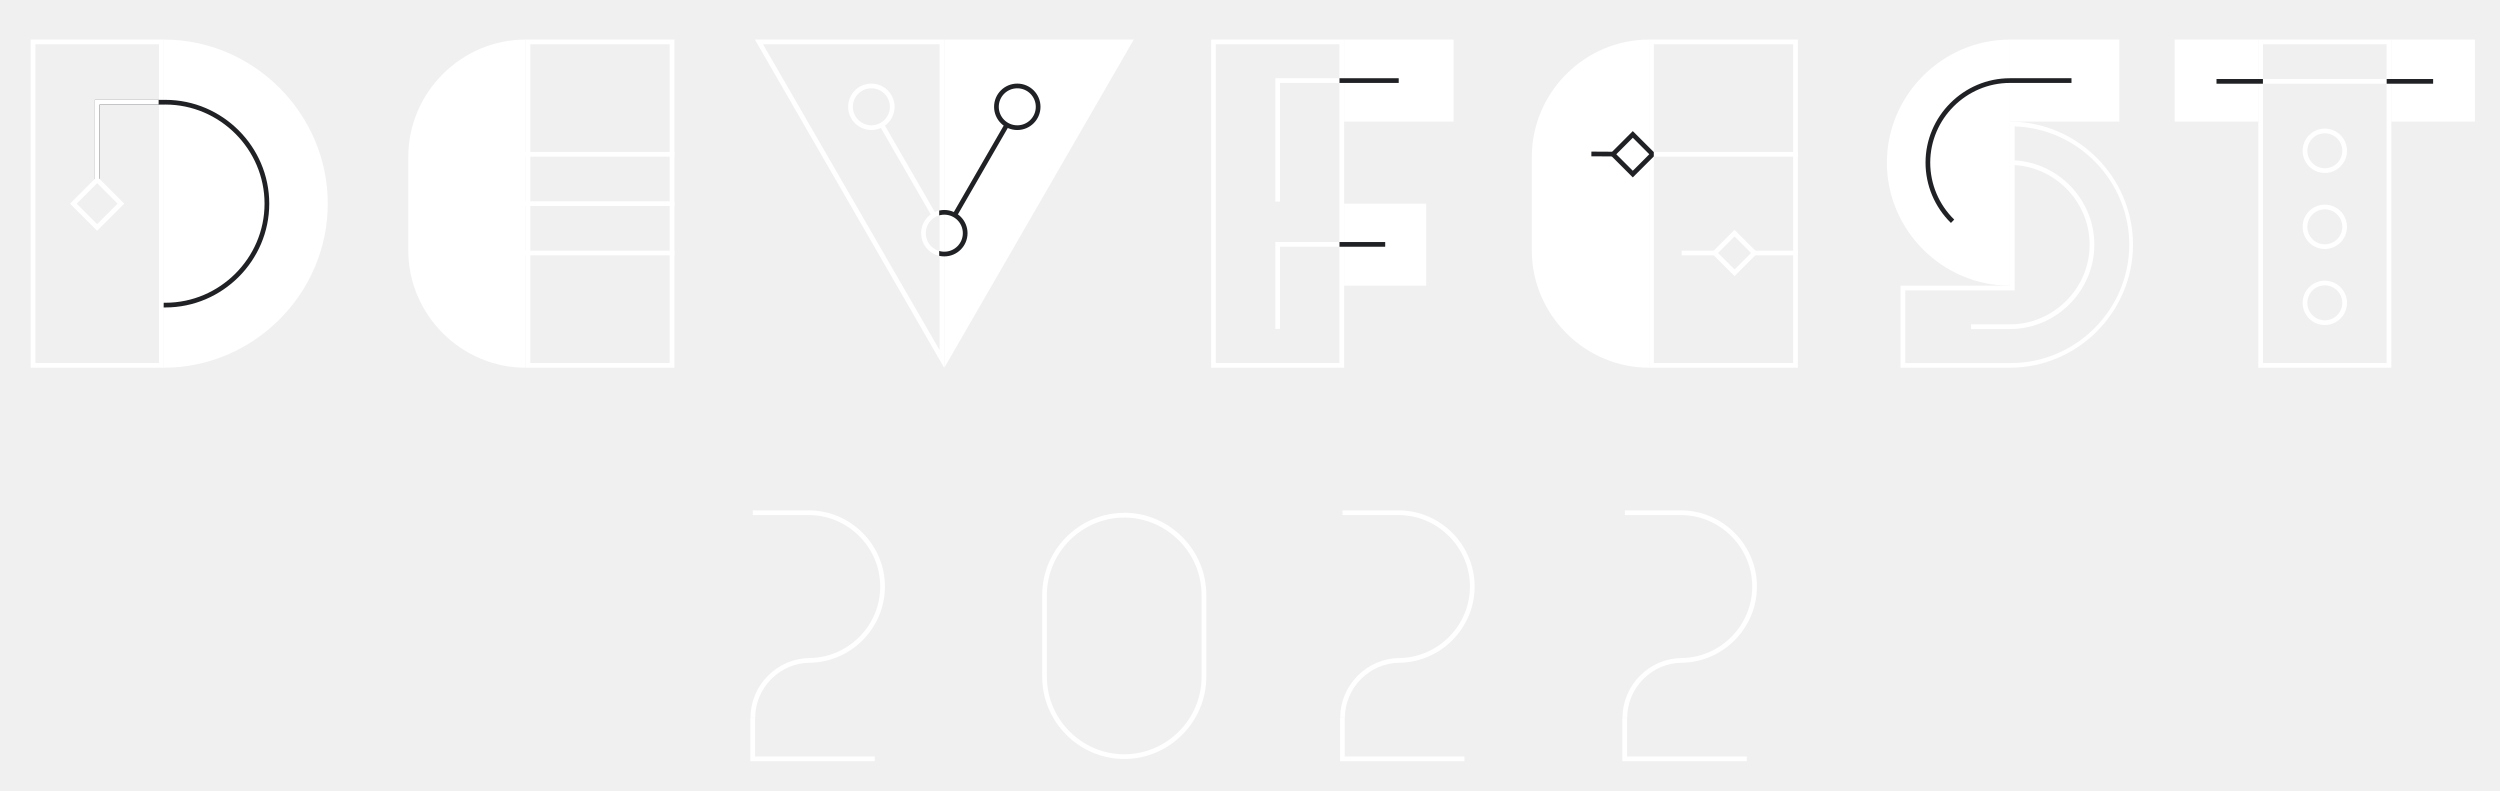
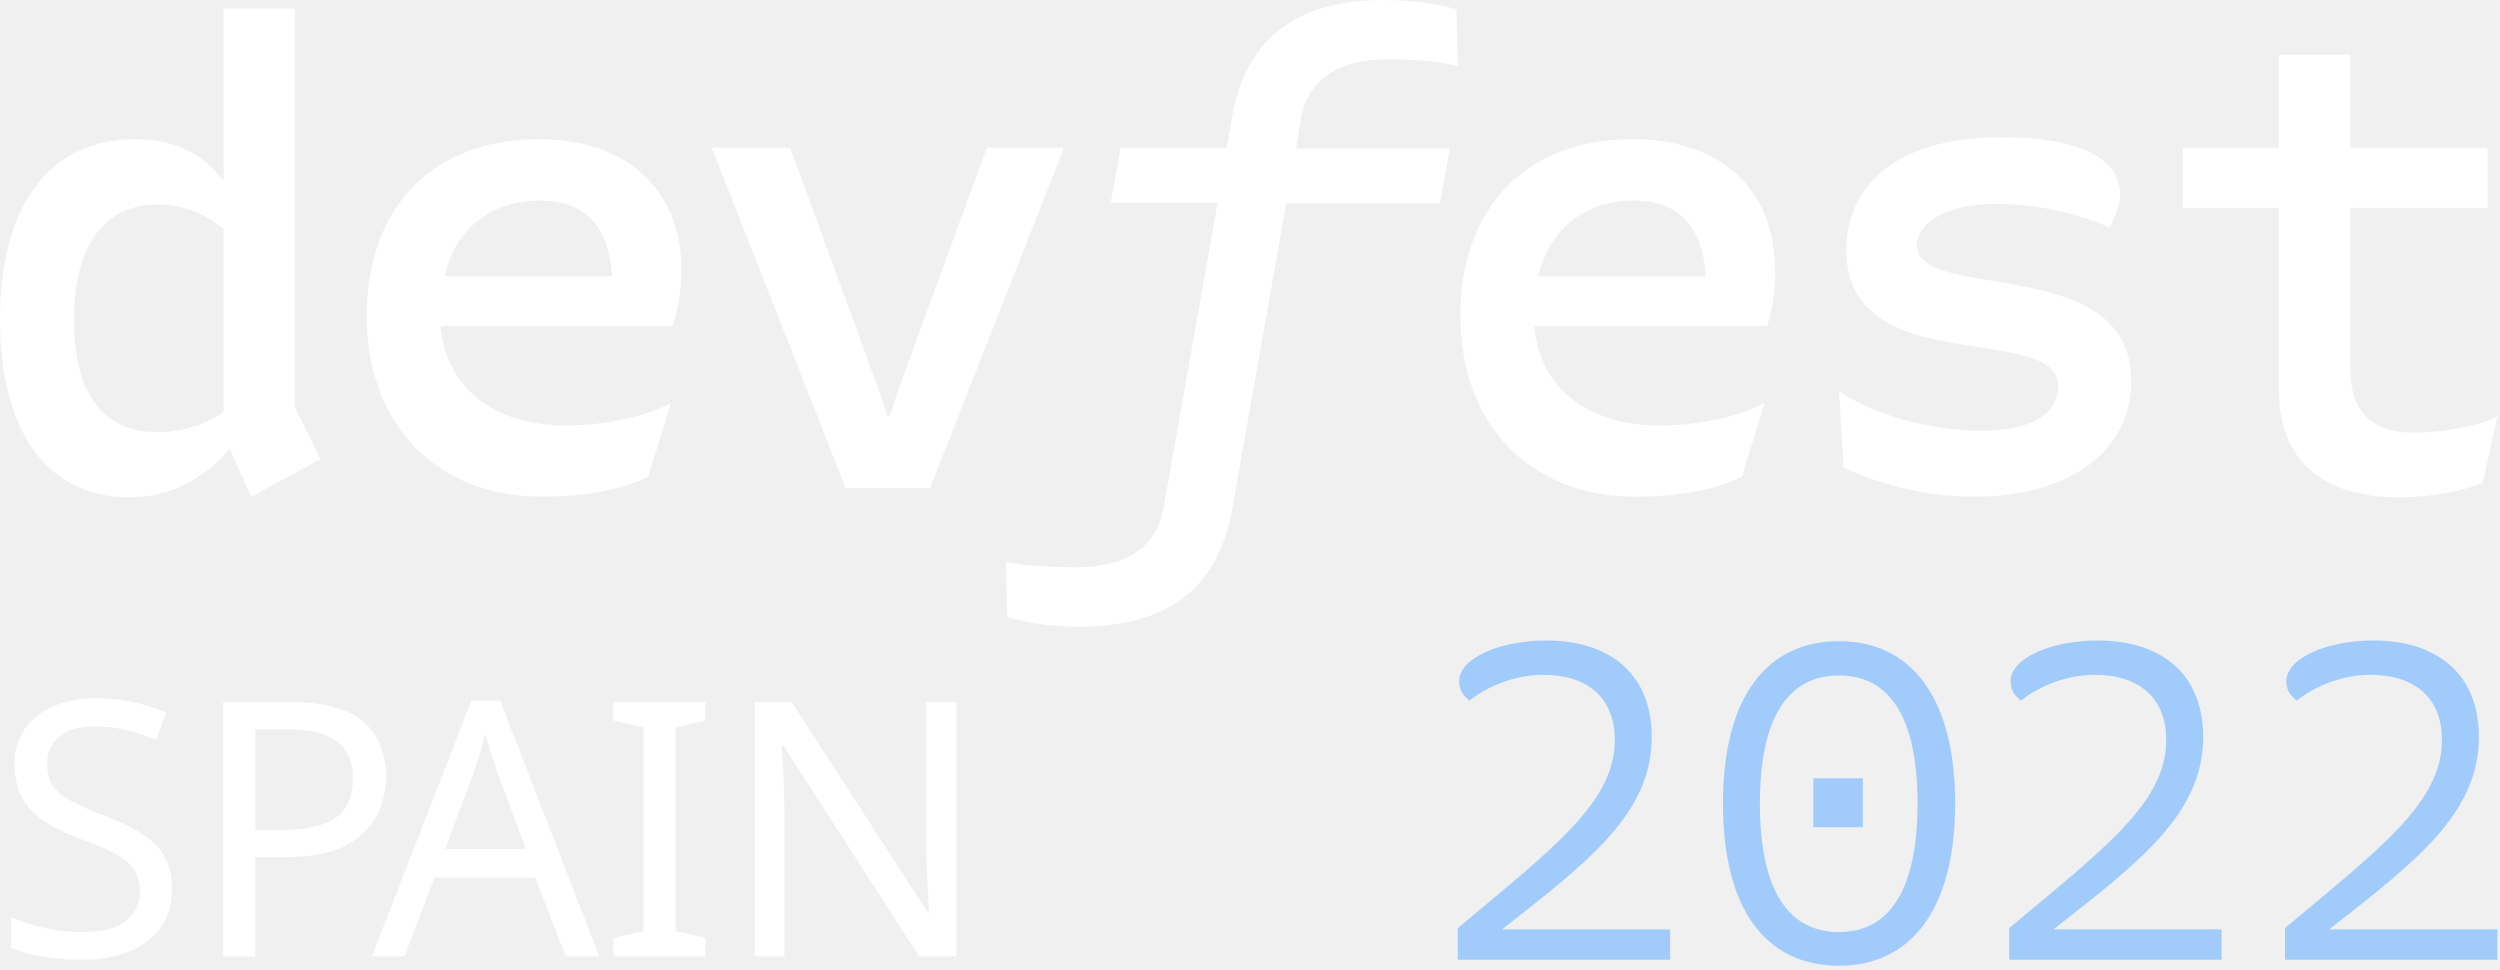
- <svg xmlns="http://www.w3.org/2000/svg" width="100%" height="100%" viewBox="0 0 797 252" version="1.1" xml:space="preserve" style="fill-rule:evenodd;clip-rule:evenodd;stroke-miterlimit:10;">
-   <path d="M427,14.11L427,115.73L387.6,115.73L387.6,14.11L427,14.11ZM428.5,12.61L386.1,12.61L386.1,117.23L428.5,117.23L428.5,12.61Z" style="fill:white;fill-rule:nonzero;" />
-   <path d="M760.85,14.11L760.85,115.73L721.45,115.73L721.45,14.11L760.85,14.11ZM762.35,12.61L719.95,12.61L719.95,117.23L762.35,117.23L762.35,12.61Z" style="fill:white;fill-rule:nonzero;" />
-   <path d="M50.68,14.11L50.68,115.73L11.28,115.73L11.28,14.11L50.68,14.11ZM52.18,12.61L9.78,12.61L9.78,117.23L52.18,117.23L52.18,12.61Z" style="fill:white;fill-rule:nonzero;" />
-   <path d="M167.57,117.23L167.57,12.61C147.055,12.61 130.171,29.485 130.16,50L130.16,79.8C130.16,79.807 130.16,79.813 130.16,79.82C130.16,100.343 147.047,117.23 167.57,117.23L167.57,117.23Z" style="fill:white;fill-rule:nonzero;" />
-   <path d="M213.48,14.11L213.48,115.73L169.07,115.73L169.07,14.11L213.48,14.11ZM215,12.61L167.57,12.61L167.57,117.23L215,117.23L215,12.61Z" style="fill:white;fill-rule:nonzero;" />
-   <path d="M299.55,14.11L299.55,111.63L243.25,14.11L299.55,14.11ZM301.05,12.61L240.65,12.61L301,117.23L301,12.61L301.05,12.61Z" style="fill:white;fill-rule:nonzero;" />
-   <path d="M361.45,12.61L301.05,12.61L301.05,117.23L361.45,12.61Z" style="fill:white;fill-rule:nonzero;" />
-   <path d="M52.18,12.61C80.876,12.61 104.49,36.224 104.49,64.92C104.49,93.616 80.876,117.23 52.18,117.23L52.18,12.61Z" style="fill:white;fill-rule:nonzero;" />
-   <path d="M52.18,97.26C52.37,97.263 52.559,97.265 52.749,97.265C70.49,97.265 85.089,82.666 85.089,64.925C85.089,47.184 70.49,32.585 52.749,32.585C52.559,32.585 52.37,32.587 52.18,32.59L31,32.59L31,57.33" style="fill:none;fill-rule:nonzero;stroke:rgb(32,33,36);stroke-width:1.5px;" />
-   <path d="M640.77,91.08C619.249,91.08 601.54,73.371 601.54,51.85C601.54,30.329 619.249,12.62 640.77,12.62L640.77,91.08Z" style="fill:white;fill-rule:nonzero;" />
-   <rect x="428.52" y="12.61" width="34.88" height="26.15" style="fill:white;fill-rule:nonzero;" />
-   <rect x="693.29" y="12.61" width="26.66" height="26.15" style="fill:white;fill-rule:nonzero;" />
-   <rect x="762.35" y="12.61" width="26.66" height="26.15" style="fill:white;fill-rule:nonzero;" />
-   <rect x="428.52" y="64.92" width="26.16" height="26.15" style="fill:white;fill-rule:nonzero;" />
-   <rect x="640.77" y="12.61" width="34.87" height="26.15" style="fill:white;fill-rule:nonzero;" />
-   <path d="M642.27,40.3C662.51,40.938 678.812,57.762 678.812,78.011C678.812,98.709 661.78,115.741 641.082,115.741C640.978,115.741 640.874,115.741 640.77,115.74L607.4,115.74L607.4,92.58L642.27,92.58L642.27,40.3ZM640.77,38.77L640.77,91.08L605.9,91.08L605.9,117.23L640.77,117.23C662.291,117.23 680,99.521 680,78C680,56.479 662.291,38.77 640.77,38.77Z" style="fill:white;fill-rule:nonzero;" />
-   <path d="M622.48,70.54C617.449,65.622 614.609,58.876 614.609,51.84C614.609,37.495 626.414,25.69 640.759,25.69C640.763,25.69 640.766,25.69 640.77,25.69L660.39,25.69" style="fill:none;fill-rule:nonzero;stroke:rgb(32,33,36);stroke-width:1.5px;" />
-   <path d="M706.62,25.94L775.68,25.94" style="fill:none;fill-rule:nonzero;stroke:white;stroke-width:1.5px;" />
-   <path d="M525.75,117.23L525.75,12.61C505.235,12.61 488.351,29.485 488.34,50L488.34,79.8C488.34,79.807 488.34,79.813 488.34,79.82C488.34,100.343 505.227,117.23 525.75,117.23L525.75,117.23Z" style="fill:white;fill-rule:nonzero;" />
-   <path d="M571.66,14.11L571.66,115.73L527.25,115.73L527.25,14.11L571.66,14.11ZM573.16,12.61L525.75,12.61L525.75,117.23L573.16,117.23L573.16,12.61Z" style="fill:white;fill-rule:nonzero;" />
+ <svg xmlns="http://www.w3.org/2000/svg" width="100%" height="100%" viewBox="0 0 379 147" version="1.1" xml:space="preserve" style="fill-rule:evenodd;clip-rule:evenodd;stroke-linejoin:round;stroke-miterlimit:2;">
  <g>
-     <path d="M573.16,49.19L526.72,49.19" style="fill:none;fill-rule:nonzero;stroke:white;stroke-width:1.5px;" />
-     <path d="M573.16,80.66L559.3,80.66" style="fill:none;fill-rule:nonzero;stroke:white;stroke-width:1.5px;" />
-     <path d="M546.65,80.66L536.11,80.66" style="fill:none;fill-rule:nonzero;stroke:white;stroke-width:1.5px;" />
-     <circle cx="277.79" cy="34.05" r="6.65" style="fill:none;stroke:white;stroke-width:1.5px;" />
-     <path d="M281.11,39.81L297.76,68.65" style="fill:none;fill-rule:nonzero;stroke:white;stroke-width:1.5px;" />
-     <g transform="matrix(0.707107,0.707107,-0.707107,0.707107,218.99,-367.39)">
-       <rect x="548.5" y="76.18" width="8.94" height="8.94" style="fill:none;fill-rule:nonzero;stroke:white;stroke-width:1.5px;" />
-     </g>
-     <circle cx="741.15" cy="48.07" r="6.32" style="fill:none;stroke:white;stroke-width:1.5px;" />
-     <circle cx="741.15" cy="72.31" r="6.32" style="fill:none;stroke:white;stroke-width:1.5px;" />
-     <circle cx="741.15" cy="96.55" r="6.32" style="fill:none;stroke:white;stroke-width:1.5px;" />
-     <path d="M628.4,104.15L640.77,104.15C655.118,104.15 666.925,92.343 666.925,77.995C666.925,63.647 655.118,51.84 640.77,51.84" style="fill:none;fill-rule:nonzero;stroke:white;stroke-width:1.5px;" />
-     <path d="M434.27,77.91L407.32,77.91L407.32,104.85" style="fill:none;fill-rule:nonzero;stroke:white;stroke-width:1.5px;" />
-     <path d="M445.91,25.68L407.32,25.68L407.32,64.26" style="fill:none;fill-rule:nonzero;stroke:white;stroke-width:1.5px;" />
-     <path d="M214.98,49.19L167.38,49.19" style="fill:none;fill-rule:nonzero;stroke:white;stroke-width:1.5px;" />
-     <path d="M214.98,64.92L167.38,64.92" style="fill:none;fill-rule:nonzero;stroke:white;stroke-width:1.5px;" />
-     <path d="M214.98,80.66L167.38,80.66" style="fill:none;fill-rule:nonzero;stroke:white;stroke-width:1.5px;" />
-     <path d="M50.57,32.59L30.98,32.59L30.98,57.33" style="fill:none;fill-rule:nonzero;stroke:white;stroke-width:1.5px;" />
-     <g transform="matrix(0.707107,0.707107,-0.707107,0.707107,54.98,-2.89)">
-       <rect x="25.61" y="59.56" width="10.73" height="10.73" style="fill:none;fill-rule:nonzero;stroke:white;stroke-width:1.5px;" />
-     </g>
-     <circle cx="301.05" cy="74.34" r="6.65" style="fill:none;stroke:white;stroke-width:1.5px;" />
    <g>
-       <clipPath id="_clip1">
-         <rect x="299.41" y="24.98" width="34.26" height="59.11" />
-       </clipPath>
-       <g clip-path="url(#_clip1)">
-         <circle cx="301.05" cy="74.34" r="6.65" style="fill:none;stroke:rgb(32,33,36);stroke-width:1.5px;" />
-         <circle cx="324.31" cy="34.05" r="6.65" style="fill:none;stroke:rgb(32,33,36);stroke-width:1.5px;" />
-         <path d="M320.98,39.81L304.34,68.65" style="fill:none;fill-rule:nonzero;stroke:rgb(32,33,36);stroke-width:1.5px;" />
+       <g>
+         <path d="M48.6,69.6L38.1,75.3L34.8,68C31.3,72.3 26.1,75.4 19.5,75.4C6.7,75.3 0,64.8 0,48.4C0,30.7 7.9,21.1 20.4,21.1C26.3,21.1 30.9,23.3 33.9,27.4L33.9,1.3L44.7,1.3L44.7,61.7L48.6,69.6ZM33.9,62.5L33.9,34.7C31.1,32.4 27.6,31 23.9,31C15.9,31 11.2,37.1 11.2,48.5C11.2,59.5 15.6,65.5 23.7,65.5C27.3,65.6 31,64.4 33.9,62.5Z" style="fill:white;fill-rule:nonzero;" />
+         <path d="M102,49.4L66.8,49.4C67.5,58.5 74.6,64.5 85.7,64.5C91.4,64.5 97.6,63.3 101.7,61.1L98.3,72.2C94.8,74.1 88.9,75.3 82.2,75.3C66.2,75.3 55.6,64.4 55.6,47.9C55.6,31.3 65.7,21.1 81.7,21.1C95,21.1 103.3,28.7 103.3,40.9C103.3,43.7 102.8,47 102,49.4ZM67.4,41.9L92.8,41.9C92.3,34.1 88.6,30.4 81.7,30.4C74.2,30.5 69,34.8 67.4,41.9Z" style="fill:white;fill-rule:nonzero;" />
+         <path d="M128.2,74L107.9,22.4L119.8,22.4L133,58.5L134.5,63L134.9,63L136.4,58.5L149.6,22.4L161.3,22.4L141,74L128.2,74Z" style="fill:white;fill-rule:nonzero;" />
+         <path d="M196.5,22.5L219.8,22.5L218.3,30.8L195,30.8L186.8,77.2C184.5,90.2 175.8,95 163.7,95C158.1,95 155.5,94.2 152.7,93.6L152.5,85.2C155.3,85.7 158.6,86 163.2,86C170.5,86 175.3,83.1 176.4,77L184.6,30.7L168.4,30.7L169.9,22.4L186,22.4L186.8,17.6C189.1,4.9 197.7,0 209.7,0C215.4,0 218.3,0.8 220.8,1.4L221,10C218.2,9.3 214.9,9 210.3,9C203.1,9 198.3,11.9 197.2,18L196.5,22.5Z" style="fill:white;fill-rule:nonzero;" />
+         <path d="M267.9,49.4L232.6,49.4C233.3,58.5 240.4,64.5 251.5,64.5C257.2,64.5 263.4,63.3 267.5,61.1L264.1,72.2C260.6,74.1 254.7,75.3 248,75.3C232,75.3 221.4,64.4 221.4,47.9C221.4,31.3 231.5,21.1 247.5,21.1C260.8,21.1 269.1,28.7 269.1,40.9C269.2,43.7 268.7,47 267.9,49.4ZM233.2,41.9L258.6,41.9C258.1,34.1 254.4,30.4 247.5,30.4C240.1,30.5 234.9,34.8 233.2,41.9Z" style="fill:white;fill-rule:nonzero;" />
+         <path d="M279.5,70.9L278.8,59.3C283.4,62.5 291.8,65.3 300.5,65.3C307.2,65.3 312,63.2 312,58.5C312,48.7 279.9,57.8 279.9,37.9C279.9,28.6 286.9,20.8 303.5,20.8C313.7,20.8 321.4,23.3 321.4,29.5C321.4,31.4 320.6,33 319.8,34.5C315.4,32.4 308.5,30.9 302.8,30.9C294.8,30.9 290.6,33.9 290.6,37.2C290.6,45.9 323.1,38.3 323.1,57.7C323.1,68.6 313.5,75.3 299.3,75.3C289.6,75.3 282.4,72.2 279.5,70.9Z" style="fill:white;fill-rule:nonzero;" />
+         <path d="M378.6,63.1L376.4,73.2C373.8,74.3 368.6,75.4 363.8,75.4C350.9,75.4 345.5,68.7 345.5,59.3L345.5,31.5L330.9,31.5L330.9,22.4L345.5,22.4L345.5,8.3L356.3,8.3L356.3,22.4L377.1,22.4L377.1,31.5L356.3,31.5L356.3,55.9C356.3,62.6 359.8,65.6 365.9,65.6C369.3,65.6 375.7,64.8 378.6,63.1Z" style="fill:white;fill-rule:nonzero;" />
      </g>
    </g>
-     <path d="M427.03,25.69L445.91,25.69" style="fill:none;fill-rule:nonzero;stroke:rgb(32,33,36);stroke-width:1.5px;" />
-     <path d="M427.03,77.91L441.6,77.91" style="fill:none;fill-rule:nonzero;stroke:rgb(32,33,36);stroke-width:1.5px;" />
    <g>
-       <clipPath id="_clip2">
-         <rect x="503.19" y="40.18" width="24.04" height="18" />
-       </clipPath>
-       <g clip-path="url(#_clip2)">
-         <path d="M514.09,49.12L507.33,49.08" style="fill:none;fill-rule:nonzero;stroke:rgb(32,33,36);stroke-width:1.5px;" />
-         <g transform="matrix(0.707107,0.707107,-0.707107,0.707107,187.24,-353.67)">
-           <rect x="516.06" y="44.71" width="8.94" height="8.94" style="fill:none;fill-rule:nonzero;stroke:rgb(32,33,36);stroke-width:1.5px;" />
-         </g>
-       </g>
+       <path d="M253.2,140.9L253.2,145.5L221,145.5L221,140.7C235.3,128.7 244.8,121.7 244.8,112.2C244.8,105.4 240.2,102.3 234,102.3C229.2,102.3 225,104.4 222.8,106.2C222.1,105.7 221.2,104.8 221.2,103.3C221.2,99.8 227.3,97.1 234.4,97.1C244.2,97.1 250.4,102.3 250.4,111.7C250.4,123.4 240.7,130.7 227.7,140.9L253.2,140.9Z" style="fill:rgb(161,203,251);fill-rule:nonzero;" />
+       <path d="M261.2,121.8C261.2,105.6 267.9,97.2 278.8,97.2C289.6,97.2 296.4,105.6 296.4,121.8C296.4,138 289.6,146.4 278.8,146.4C267.8,146.4 261.2,138 261.2,121.8ZM290.7,121.8C290.7,108.8 286.5,102.4 278.8,102.4C271,102.4 266.8,108.9 266.8,121.8C266.8,134.8 271,141.3 278.8,141.3C286.5,141.3 290.7,134.8 290.7,121.8ZM274.9,125.4L274.9,118L282.4,118L282.4,125.4L274.9,125.4Z" style="fill:rgb(161,203,251);fill-rule:nonzero;" />
+       <path d="M336.8,140.9L336.8,145.5L304.6,145.5L304.6,140.7C318.9,128.7 328.4,121.7 328.4,112.2C328.4,105.4 323.8,102.3 317.6,102.3C312.8,102.3 308.6,104.4 306.4,106.2C305.7,105.7 304.8,104.8 304.8,103.3C304.8,99.8 310.9,97.1 318,97.1C327.8,97.1 334,102.3 334,111.7C334,123.4 324.3,130.7 311.3,140.9L336.8,140.9Z" style="fill:rgb(161,203,251);fill-rule:nonzero;" />
+       <path d="M378.6,140.9L378.6,145.5L346.4,145.5L346.4,140.7C360.7,128.7 370.2,121.7 370.2,112.2C370.2,105.4 365.6,102.3 359.4,102.3C354.6,102.3 350.4,104.4 348.2,106.2C347.5,105.7 346.6,104.8 346.6,103.3C346.6,99.8 352.7,97.1 359.8,97.1C369.6,97.1 375.8,102.3 375.8,111.7C375.8,123.4 366.1,130.7 353.1,140.9L378.6,140.9Z" style="fill:rgb(161,203,251);fill-rule:nonzero;" />
    </g>
-     <path d="M721.42,25.94L706.62,25.94" style="fill:none;fill-rule:nonzero;stroke:rgb(32,33,36);stroke-width:1.5px;" />
-     <path d="M775.68,25.94L760.87,25.94" style="fill:none;fill-rule:nonzero;stroke:rgb(32,33,36);stroke-width:1.5px;" />
-   </g>
-   <path d="M358.41,165C371.926,165.016 383.044,176.134 383.06,189.65L383.06,215.81C383.06,229.335 371.93,240.465 358.405,240.465C344.88,240.465 333.75,229.335 333.75,215.81L333.75,189.61C333.788,176.105 344.905,165.011 358.41,165M358.41,163.5C344.065,163.5 332.26,175.305 332.26,189.65L332.26,215.81C332.26,230.158 344.067,241.965 358.415,241.965C372.763,241.965 384.57,230.158 384.57,215.81L384.57,189.61C384.57,175.265 372.765,163.46 358.42,163.46L358.41,163.5Z" style="fill:white;fill-rule:nonzero;" />
-   <g>
-     <path d="M278.87,241.92L239.96,241.92L239.96,228.84" style="fill:none;fill-rule:nonzero;stroke:white;stroke-width:1.5px;" />
-     <path d="M240,228.84C240,218.795 248.265,210.53 258.31,210.53C271.038,210.268 281.365,199.726 281.365,186.995C281.365,174.264 271.038,163.722 258.31,163.46L240,163.46" style="fill:none;fill-rule:nonzero;stroke:white;stroke-width:1.5px;" />
-   </g>
-   <g transform="matrix(1,0,0,1,188,0)">
-     <path d="M278.87,241.92L239.96,241.92L239.96,228.84" style="fill:none;fill-rule:nonzero;stroke:white;stroke-width:1.5px;" />
-     <path d="M240,228.84C240,218.795 248.265,210.53 258.31,210.53C271.038,210.268 281.365,199.726 281.365,186.995C281.365,174.264 271.038,163.722 258.31,163.46L240,163.46" style="fill:none;fill-rule:nonzero;stroke:white;stroke-width:1.5px;" />
-   </g>
-   <g transform="matrix(1,0,0,1,278,0)">
-     <path d="M278.87,241.92L239.96,241.92L239.96,228.84" style="fill:none;fill-rule:nonzero;stroke:white;stroke-width:1.5px;" />
-     <path d="M240,228.84C240,218.795 248.265,210.53 258.31,210.53C271.038,210.268 281.365,199.726 281.365,186.995C281.365,174.264 271.038,163.722 258.31,163.46L240,163.46" style="fill:none;fill-rule:nonzero;stroke:white;stroke-width:1.5px;" />
+     <g transform="matrix(4.71658,0,0,4.71658,-123.36,-431.047)">
+       <text x="25.935px" y="122.129px" style="font-family:'GoogleSansDisplay-Regular', 'Google Sans Display', sans-serif;font-size:11.449px;fill:white;">SP<tspan x="38.105px " y="122.129px ">A</tspan>IN</text>
+     </g>
  </g>
</svg>
